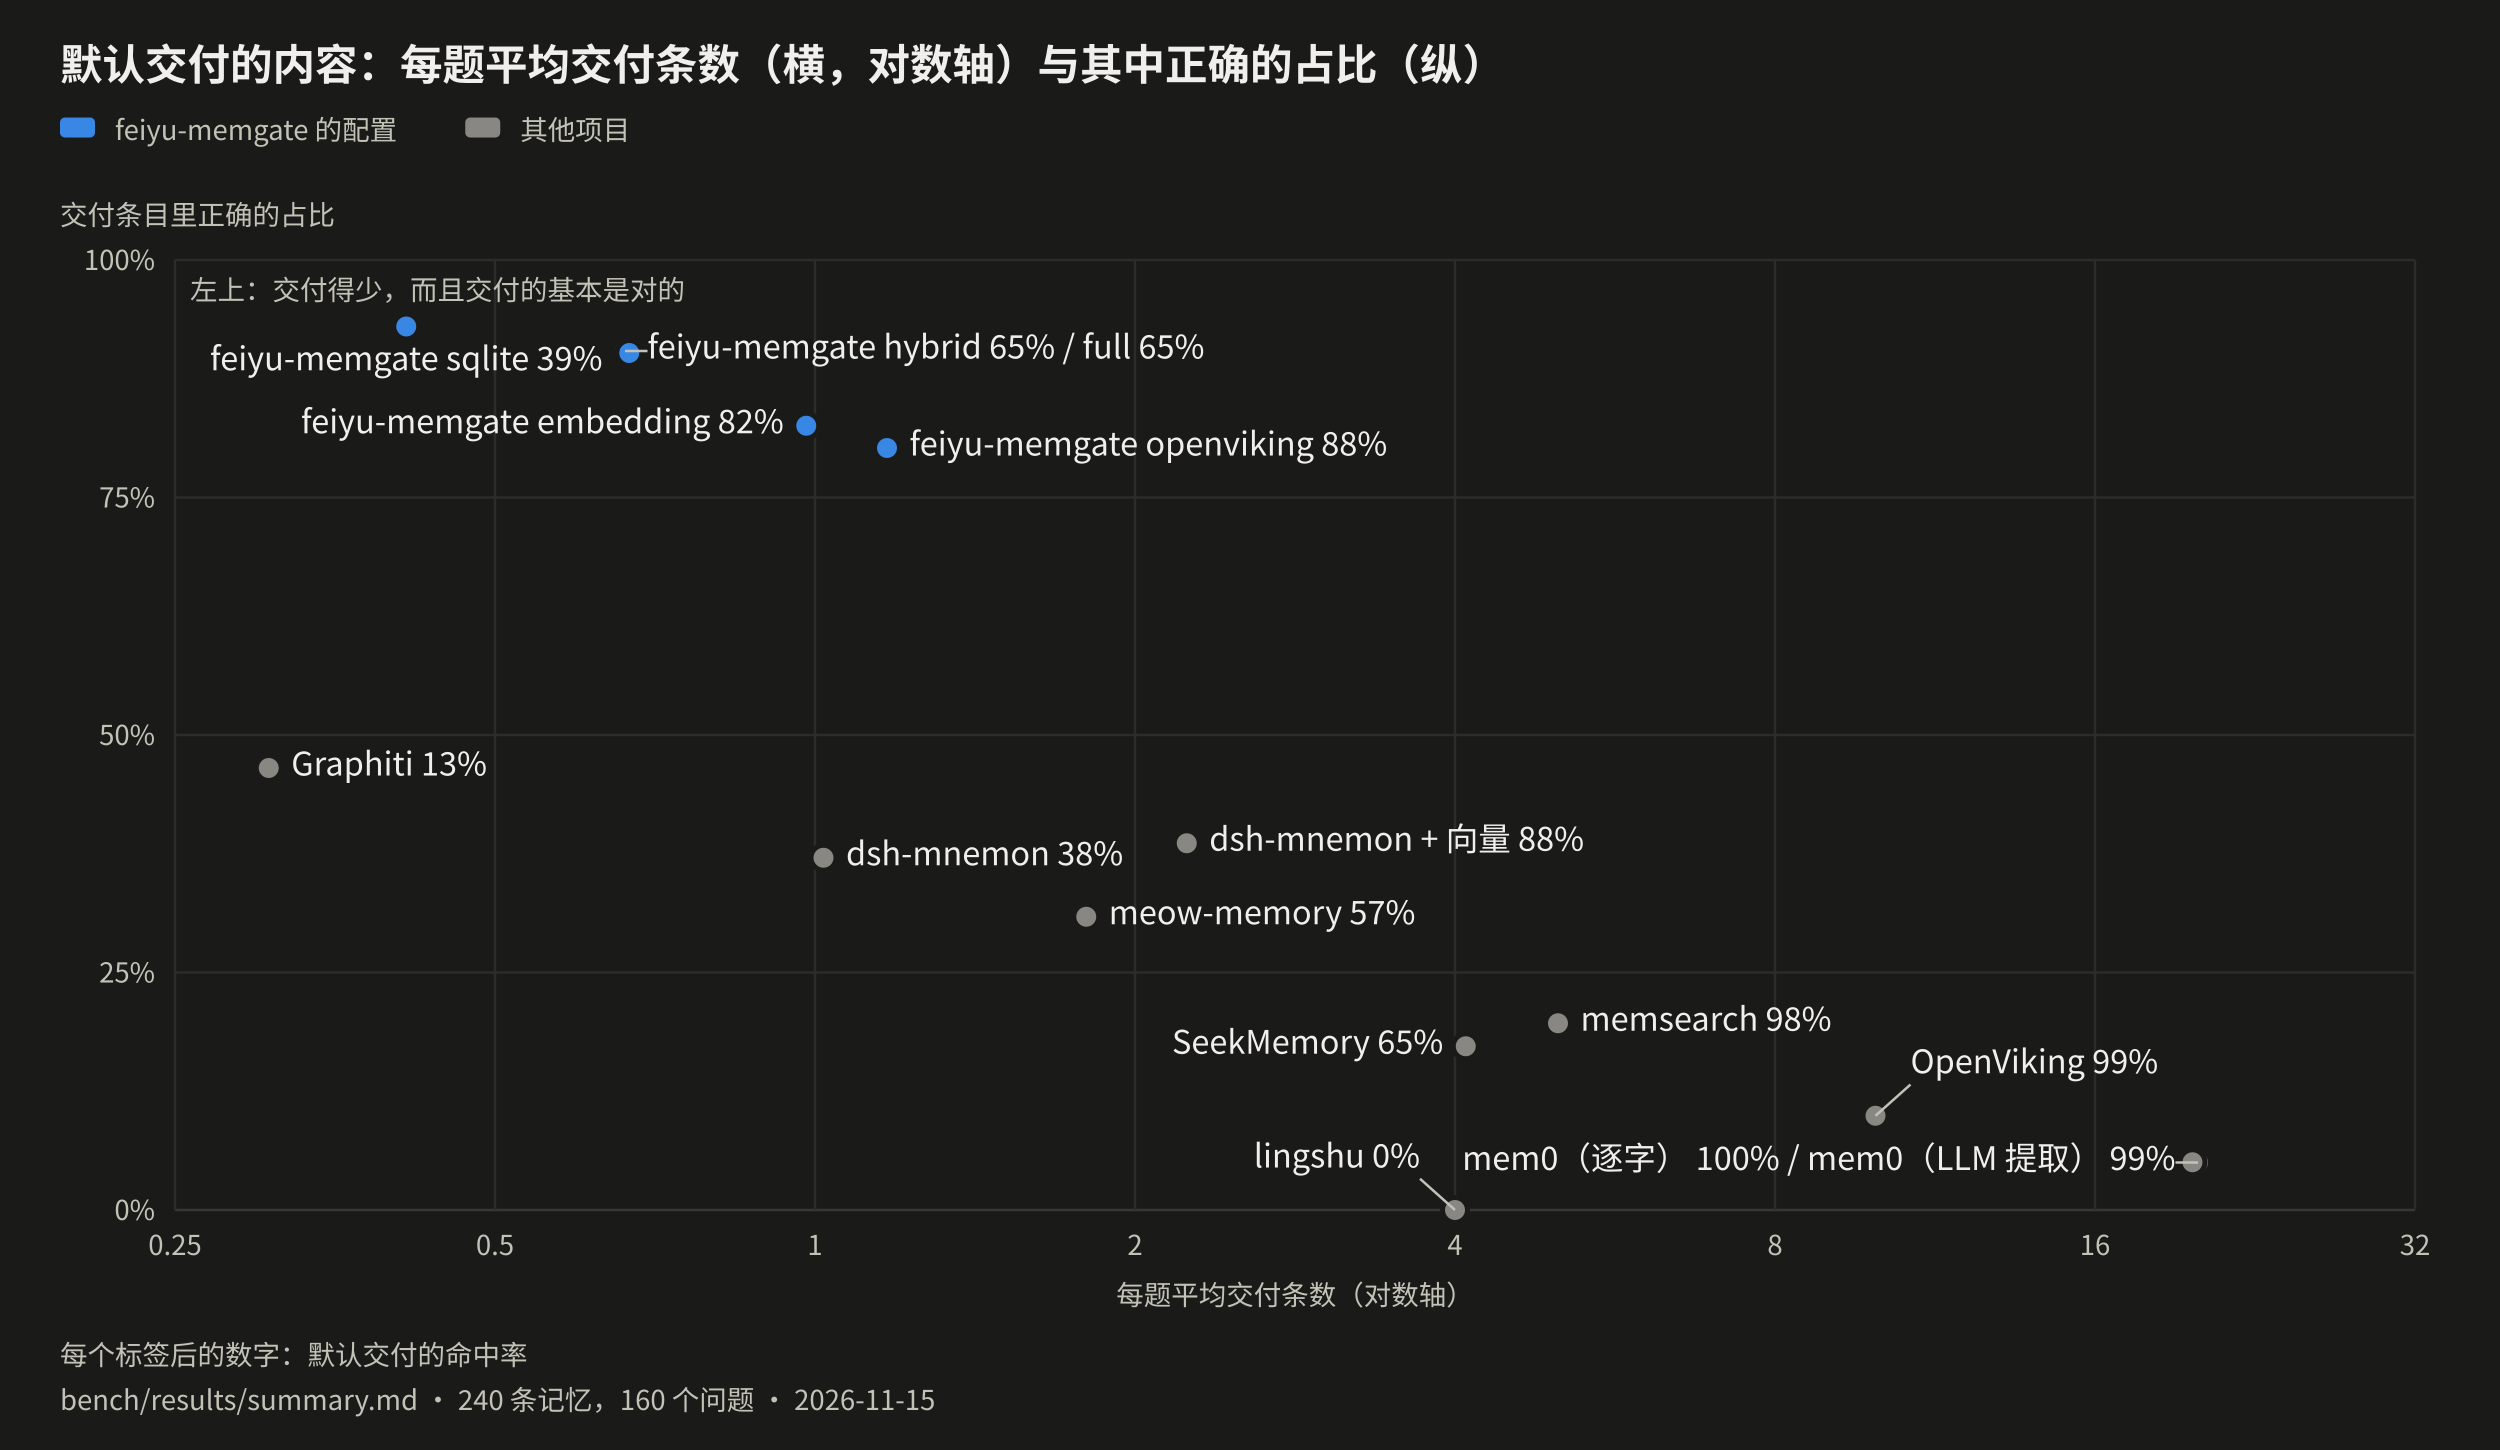
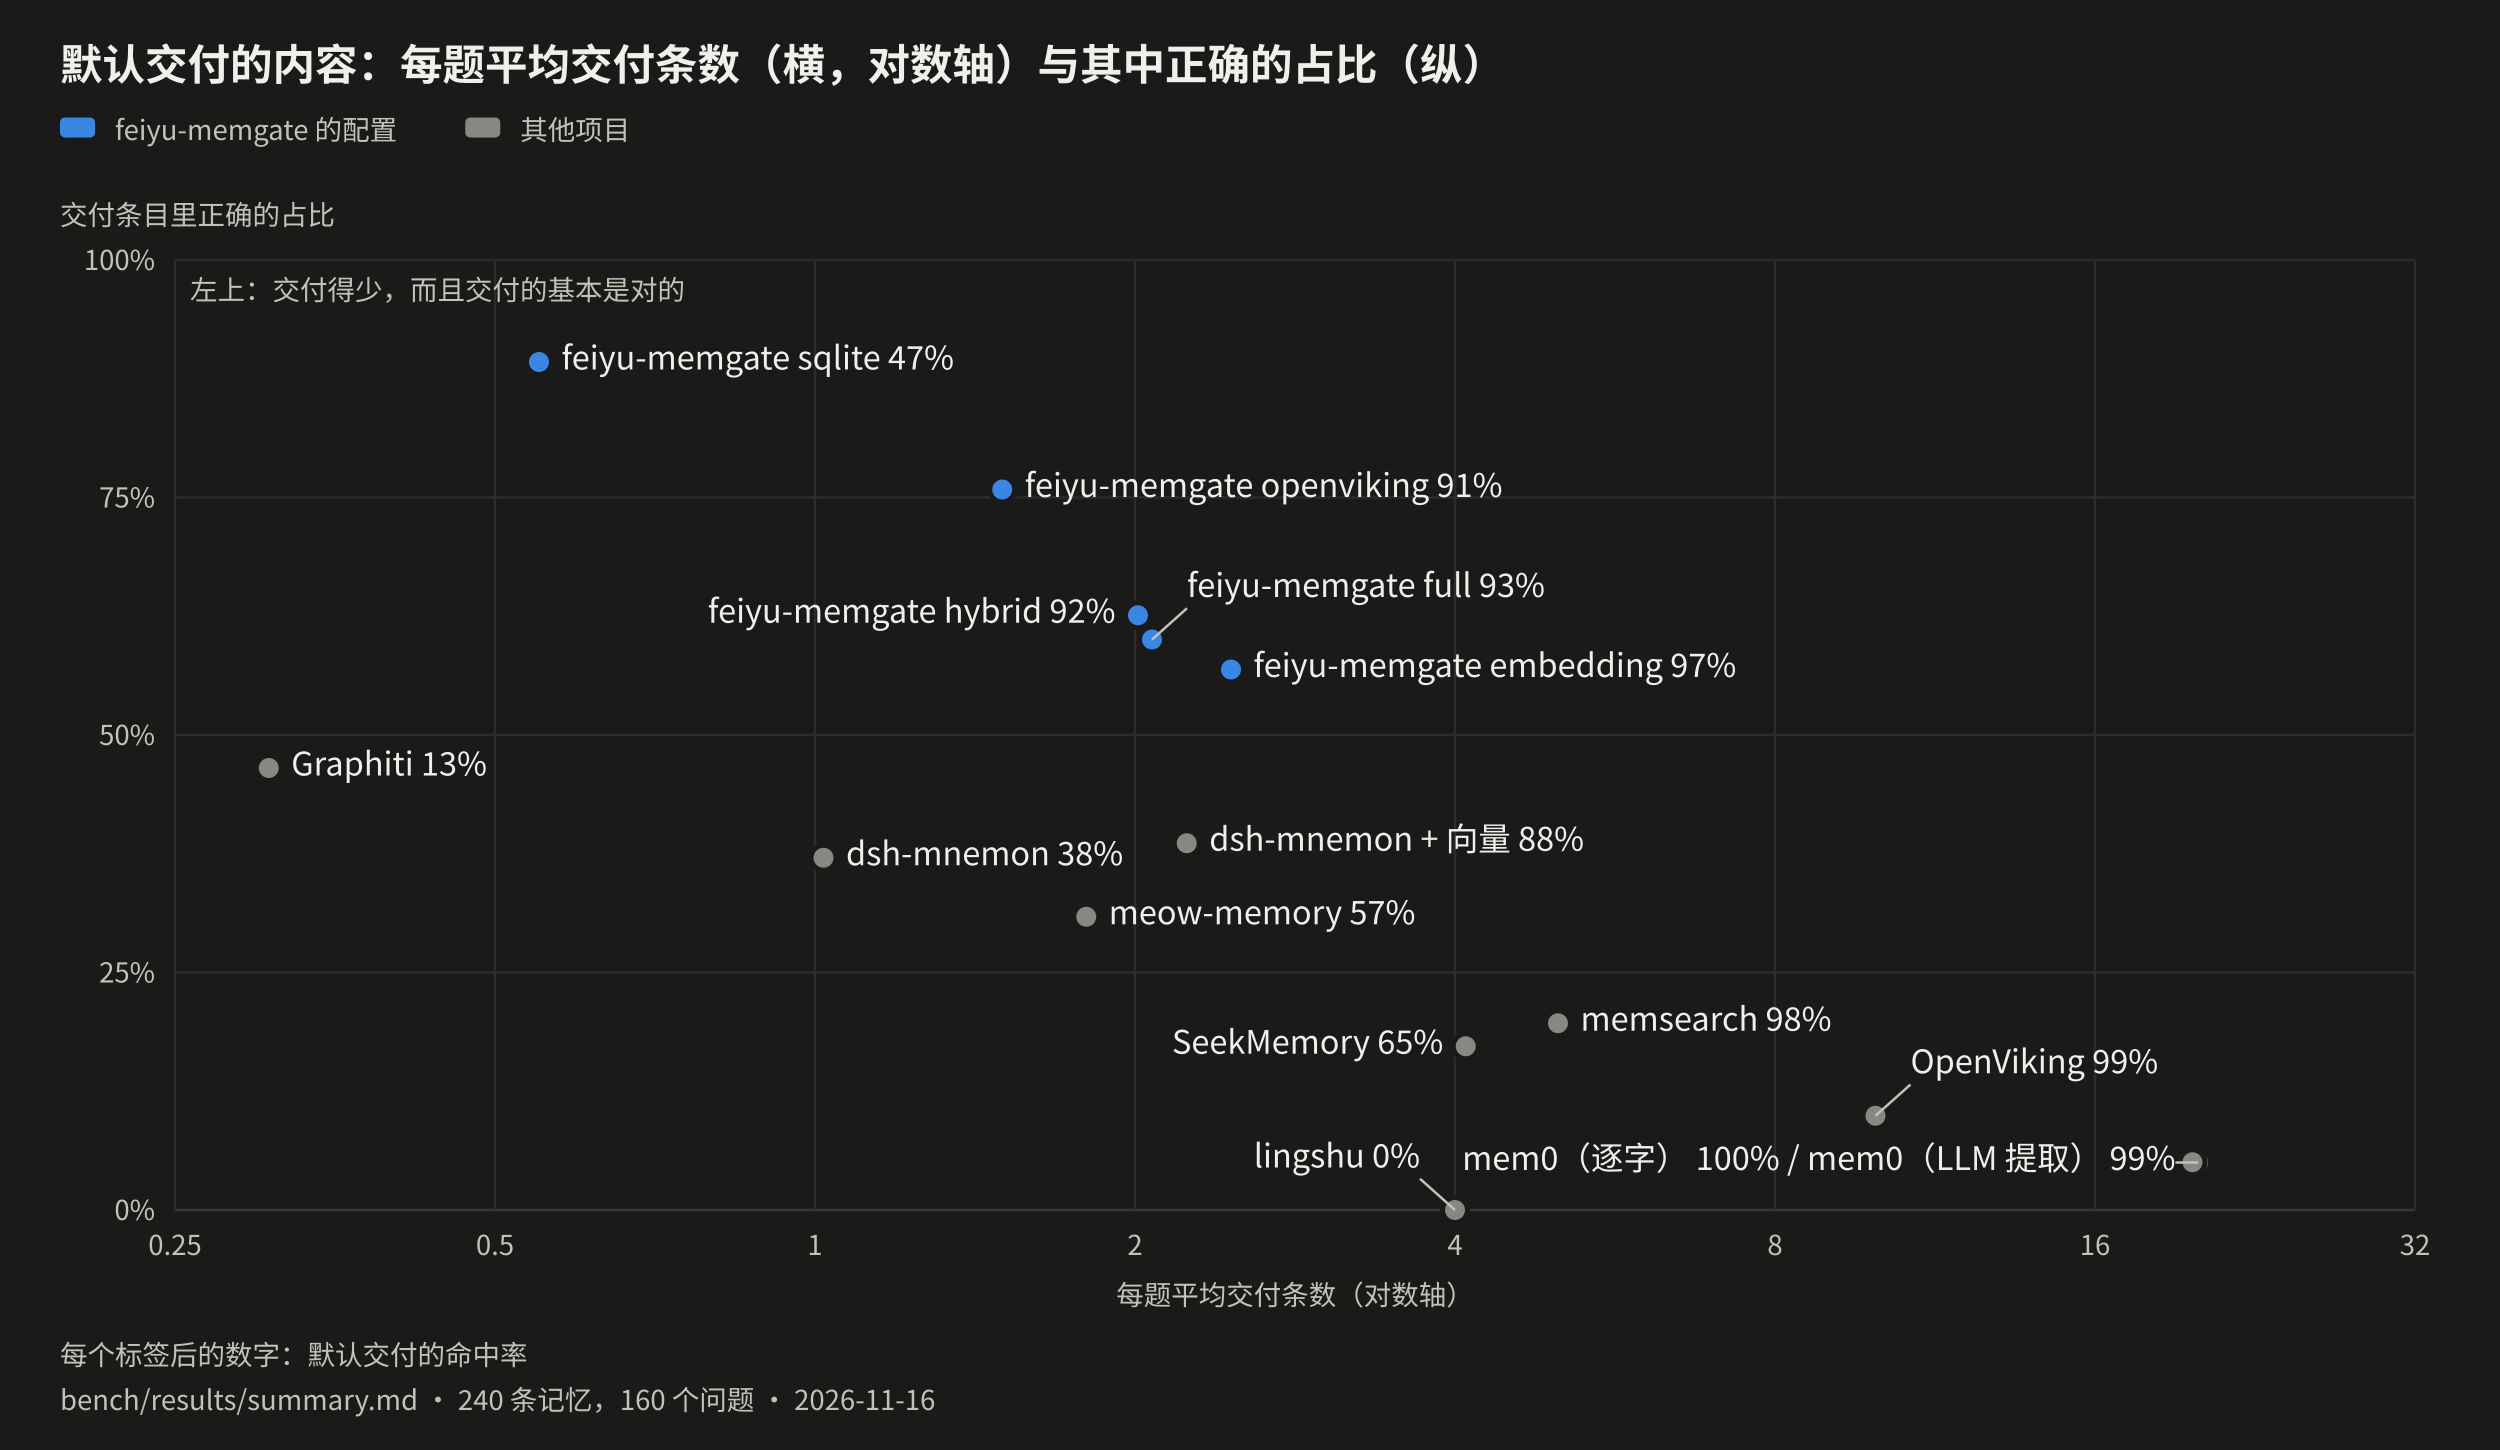
<svg xmlns="http://www.w3.org/2000/svg" width="1000" height="580" viewBox="0 0 1000 580" role="img" lang="zh">
  <style>text{font-family:-apple-system, "Segoe UI", "Microsoft YaHei", "PingFang SC", "Noto Sans CJK SC", "Helvetica Neue", Arial, sans-serif;fill:#c3c2b7;font-size:13px}.t{font-size:17px;font-weight:600;fill:#f0efec}.l{font-size:13px;fill:#f0efec}.lb{font-size:13px;font-weight:600;fill:#f0efec}.s{font-size:11px;fill:#c3c2b7}.grid{stroke:#2c2c2a;stroke-width:1;fill:none}.axis{stroke:#383835;stroke-width:1;fill:none}.tick{stroke:#f0efec;stroke-width:2;fill:none}.lead{stroke-width:1;fill:none}.fa{fill:#3987e5}.fo{fill:#898781}.tint{fill:#898781;fill-opacity:0.35}</style>
  <rect width="1000" height="580" fill="#1a1a19" />
  <text x="24.0" y="32.0" class="t">默认交付的内容：每题平均交付条数（横，对数轴）与其中正确的占比（纵）</text>
  <rect x="24.0" y="47.0" width="14" height="8" rx="2" class="fa" />
  <text x="46.0" y="56.0" class="s">feiyu-memgate 的配置</text>
  <rect x="186.1" y="47.0" width="14" height="8" rx="2" class="fo" />
  <text x="208.1" y="56.0" class="s">其他项目</text>
  <line x1="70.0" y1="484.0" x2="966.0" y2="484.0" class="axis" />
  <text x="62.0" y="488.0" class="s" text-anchor="end">0%</text>
  <line x1="70.0" y1="389.0" x2="966.0" y2="389.0" class="grid" />
  <text x="62.0" y="393.0" class="s" text-anchor="end">25%</text>
  <line x1="70.0" y1="294.0" x2="966.0" y2="294.0" class="grid" />
  <text x="62.0" y="298.0" class="s" text-anchor="end">50%</text>
  <line x1="70.0" y1="199.0" x2="966.0" y2="199.0" class="grid" />
  <text x="62.0" y="203.0" class="s" text-anchor="end">75%</text>
  <line x1="70.0" y1="104.0" x2="966.0" y2="104.0" class="grid" />
  <text x="62.0" y="108.0" class="s" text-anchor="end">100%</text>
  <line x1="70.0" y1="104.0" x2="70.0" y2="484.0" class="grid" />
  <text x="70.0" y="502.0" class="s" text-anchor="middle">0.25</text>
  <line x1="198.0" y1="104.0" x2="198.0" y2="484.0" class="grid" />
  <text x="198.0" y="502.0" class="s" text-anchor="middle">0.5</text>
  <line x1="326.0" y1="104.0" x2="326.0" y2="484.0" class="grid" />
  <text x="326.0" y="502.0" class="s" text-anchor="middle">1</text>
  <line x1="454.0" y1="104.0" x2="454.0" y2="484.0" class="grid" />
  <text x="454.0" y="502.0" class="s" text-anchor="middle">2</text>
  <line x1="582.0" y1="104.0" x2="582.0" y2="484.0" class="grid" />
  <text x="582.0" y="502.0" class="s" text-anchor="middle">4</text>
  <line x1="710.0" y1="104.0" x2="710.0" y2="484.0" class="grid" />
  <text x="710.0" y="502.0" class="s" text-anchor="middle">8</text>
  <line x1="838.0" y1="104.0" x2="838.0" y2="484.0" class="grid" />
  <text x="838.0" y="502.0" class="s" text-anchor="middle">16</text>
  <line x1="966.0" y1="104.0" x2="966.0" y2="484.0" class="grid" />
  <text x="966.0" y="502.0" class="s" text-anchor="middle">32</text>
  <text x="518.0" y="522.0" class="s" text-anchor="middle">每题平均交付条数（对数轴）</text>
  <text x="24.0" y="90.0" class="s">交付条目里正确的占比</text>
  <text x="76.0" y="120.0" class="s">左上：交付得少，而且交付的基本是对的</text>
  <circle cx="623.2" cy="409.3" r="5" fill="#898781" stroke="#1a1a19" stroke-width="2" />
-   <circle cx="322.5" cy="170.3" r="5" fill="#3987e5" stroke="#1a1a19" stroke-width="2" />
-   <circle cx="354.8" cy="179.2" r="5" fill="#3987e5" stroke="#1a1a19" stroke-width="2" />
+   <circle cx="492.4" cy="267.8" r="5" fill="#3987e5" stroke="#1a1a19" stroke-width="2" />
+   <circle cx="400.9" cy="195.8" r="5" fill="#3987e5" stroke="#1a1a19" stroke-width="2" />
  <circle cx="879.2" cy="465.0" r="5" fill="#898781" stroke="#1a1a19" stroke-width="2" />
  <circle cx="750.2" cy="446.3" r="5" fill="#898781" stroke="#1a1a19" stroke-width="2" />
-   <circle cx="250.0" cy="140.4" r="5" fill="#3987e5" stroke="#1a1a19" stroke-width="2" />
-   <circle cx="251.7" cy="141.2" r="5" fill="#3987e5" stroke="#1a1a19" stroke-width="2" />
+   <circle cx="455.2" cy="246.1" r="5" fill="#3987e5" stroke="#1a1a19" stroke-width="2" />
+   <circle cx="460.8" cy="255.8" r="5" fill="#3987e5" stroke="#1a1a19" stroke-width="2" />
  <circle cx="877.0" cy="464.9" r="5" fill="#898781" stroke="#1a1a19" stroke-width="2" />
  <circle cx="474.7" cy="337.3" r="5" fill="#898781" stroke="#1a1a19" stroke-width="2" />
  <circle cx="582.0" cy="484.0" r="5" fill="#898781" stroke="#1a1a19" stroke-width="2" />
-   <circle cx="162.5" cy="130.6" r="5" fill="#3987e5" stroke="#1a1a19" stroke-width="2" />
+   <circle cx="215.6" cy="144.8" r="5" fill="#3987e5" stroke="#1a1a19" stroke-width="2" />
  <circle cx="586.3" cy="418.5" r="5" fill="#898781" stroke="#1a1a19" stroke-width="2" />
  <circle cx="434.5" cy="366.7" r="5" fill="#898781" stroke="#1a1a19" stroke-width="2" />
  <circle cx="329.4" cy="343.1" r="5" fill="#898781" stroke="#1a1a19" stroke-width="2" />
  <circle cx="107.5" cy="307.2" r="5" fill="#898781" stroke="#1a1a19" stroke-width="2" />
  <line x1="879.2" y1="465.0" x2="870.2" y2="465.0" class="lead" stroke="#c3c2b7" />
  <line x1="750.2" y1="446.3" x2="764.2" y2="433.8" class="lead" stroke="#c3c2b7" />
-   <line x1="250.0" y1="140.4" x2="259.0" y2="140.4" class="lead" stroke="#c3c2b7" />
+   <line x1="460.8" y1="255.8" x2="474.8" y2="243.3" class="lead" stroke="#c3c2b7" />
  <line x1="582.0" y1="484.0" x2="568.0" y2="471.5" class="lead" stroke="#c3c2b7" />
  <text x="632.2" y="412.3" class="l">memsearch 98%</text>
-   <text x="313.5" y="173.3" class="l" text-anchor="end">feiyu-memgate embedding 82%</text>
-   <text x="363.8" y="182.2" class="l">feiyu-memgate openviking 88%</text>
+   <text x="501.4" y="270.8" class="l">feiyu-memgate embedding 97%</text>
+   <text x="409.9" y="198.8" class="l">feiyu-memgate openviking 91%</text>
  <text x="870.2" y="468.0" class="l" text-anchor="end">mem0（逐字） 100% / mem0（LLM 提取） 99%</text>
  <text x="764.2" y="429.3" class="l">OpenViking 99%</text>
-   <text x="259.0" y="143.4" class="l">feiyu-memgate hybrid 65% / full 65%</text>
+   <text x="446.2" y="249.1" class="l" text-anchor="end">feiyu-memgate hybrid 92%</text>
+   <text x="474.8" y="238.8" class="l">feiyu-memgate full 93%</text>
  <text x="483.7" y="340.3" class="l">dsh-mnemon + 向量 88%</text>
  <text x="568.0" y="467.0" class="l" text-anchor="end">lingshu 0%</text>
-   <text x="162.5" y="148.1" class="l" text-anchor="middle">feiyu-memgate sqlite 39%</text>
+   <text x="224.6" y="147.8" class="l">feiyu-memgate sqlite 47%</text>
  <text x="577.3" y="421.5" class="l" text-anchor="end">SeekMemory 65%</text>
  <text x="443.5" y="369.7" class="l">meow-memory 57%</text>
  <text x="338.4" y="346.1" class="l">dsh-mnemon 38%</text>
  <text x="116.5" y="310.2" class="l">Graphiti 13%</text>
  <text x="24.0" y="546.0" class="s">每个标签后的数字：默认交付的命中率</text>
-   <text x="24.0" y="564.0" class="s">bench/results/summary.md · 240 条记忆，160 个问题 · 2026-11-15</text>
+   <text x="24.0" y="564.0" class="s">bench/results/summary.md · 240 条记忆，160 个问题 · 2026-11-16</text>
</svg>
